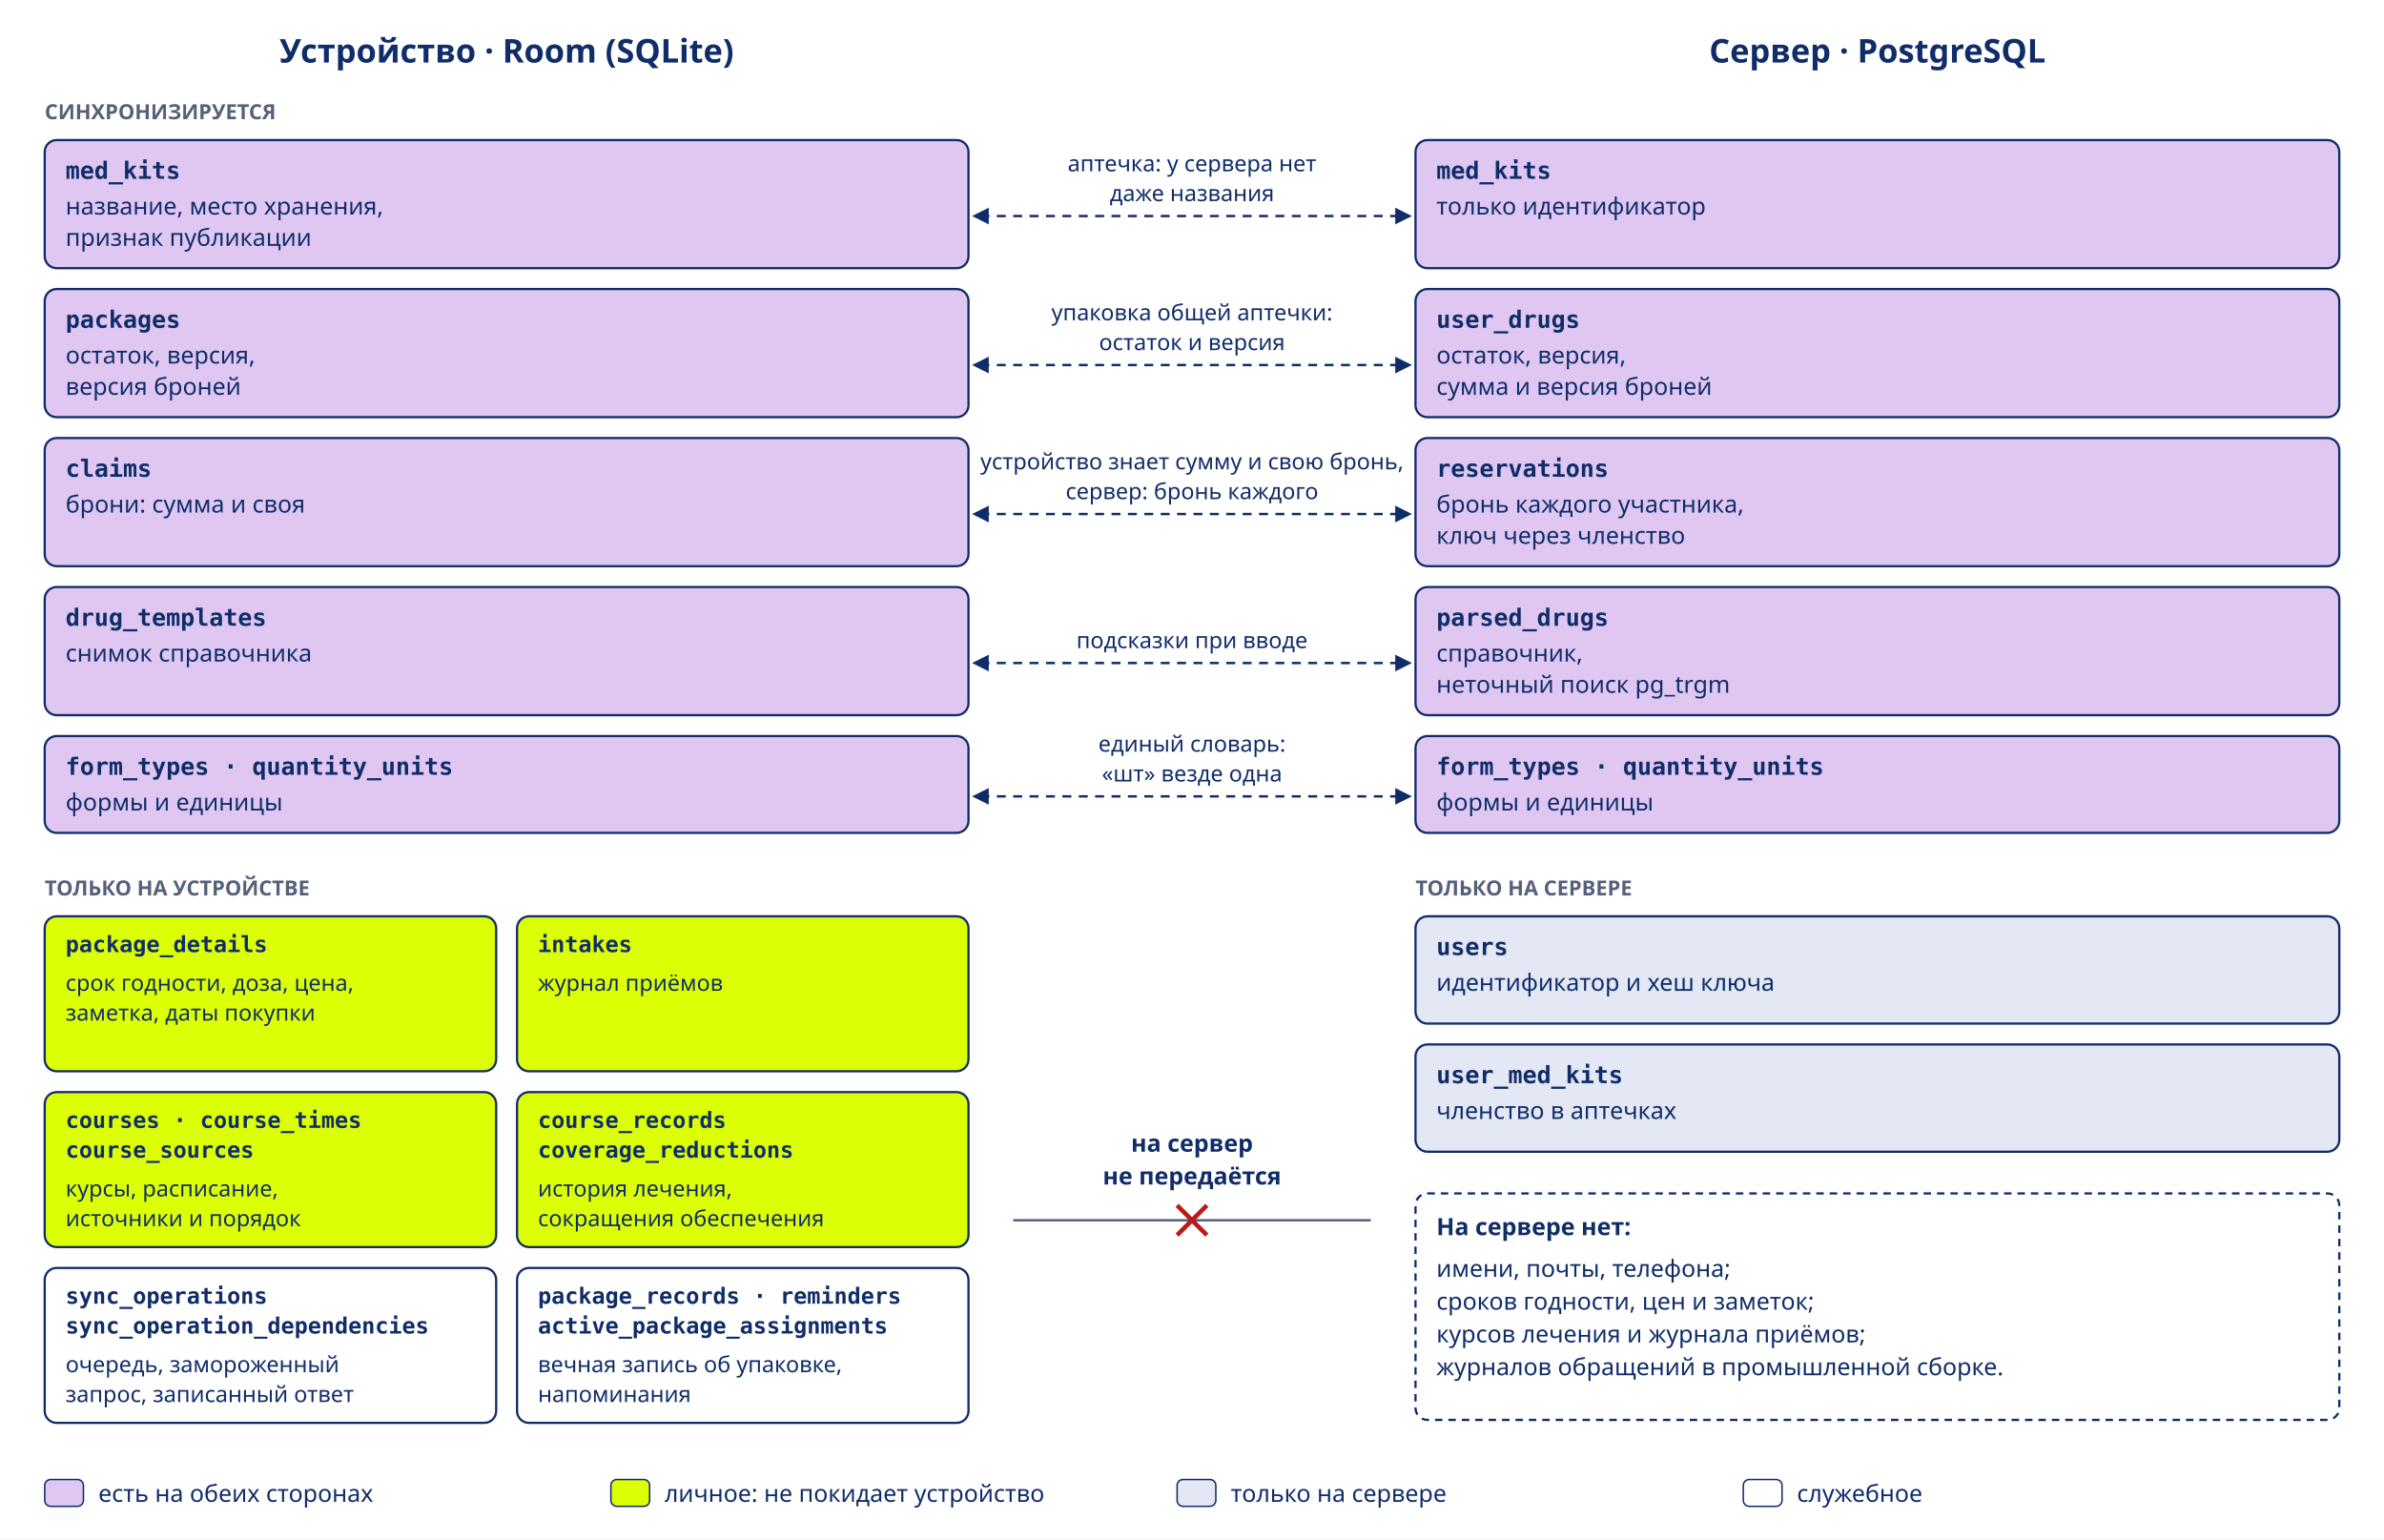
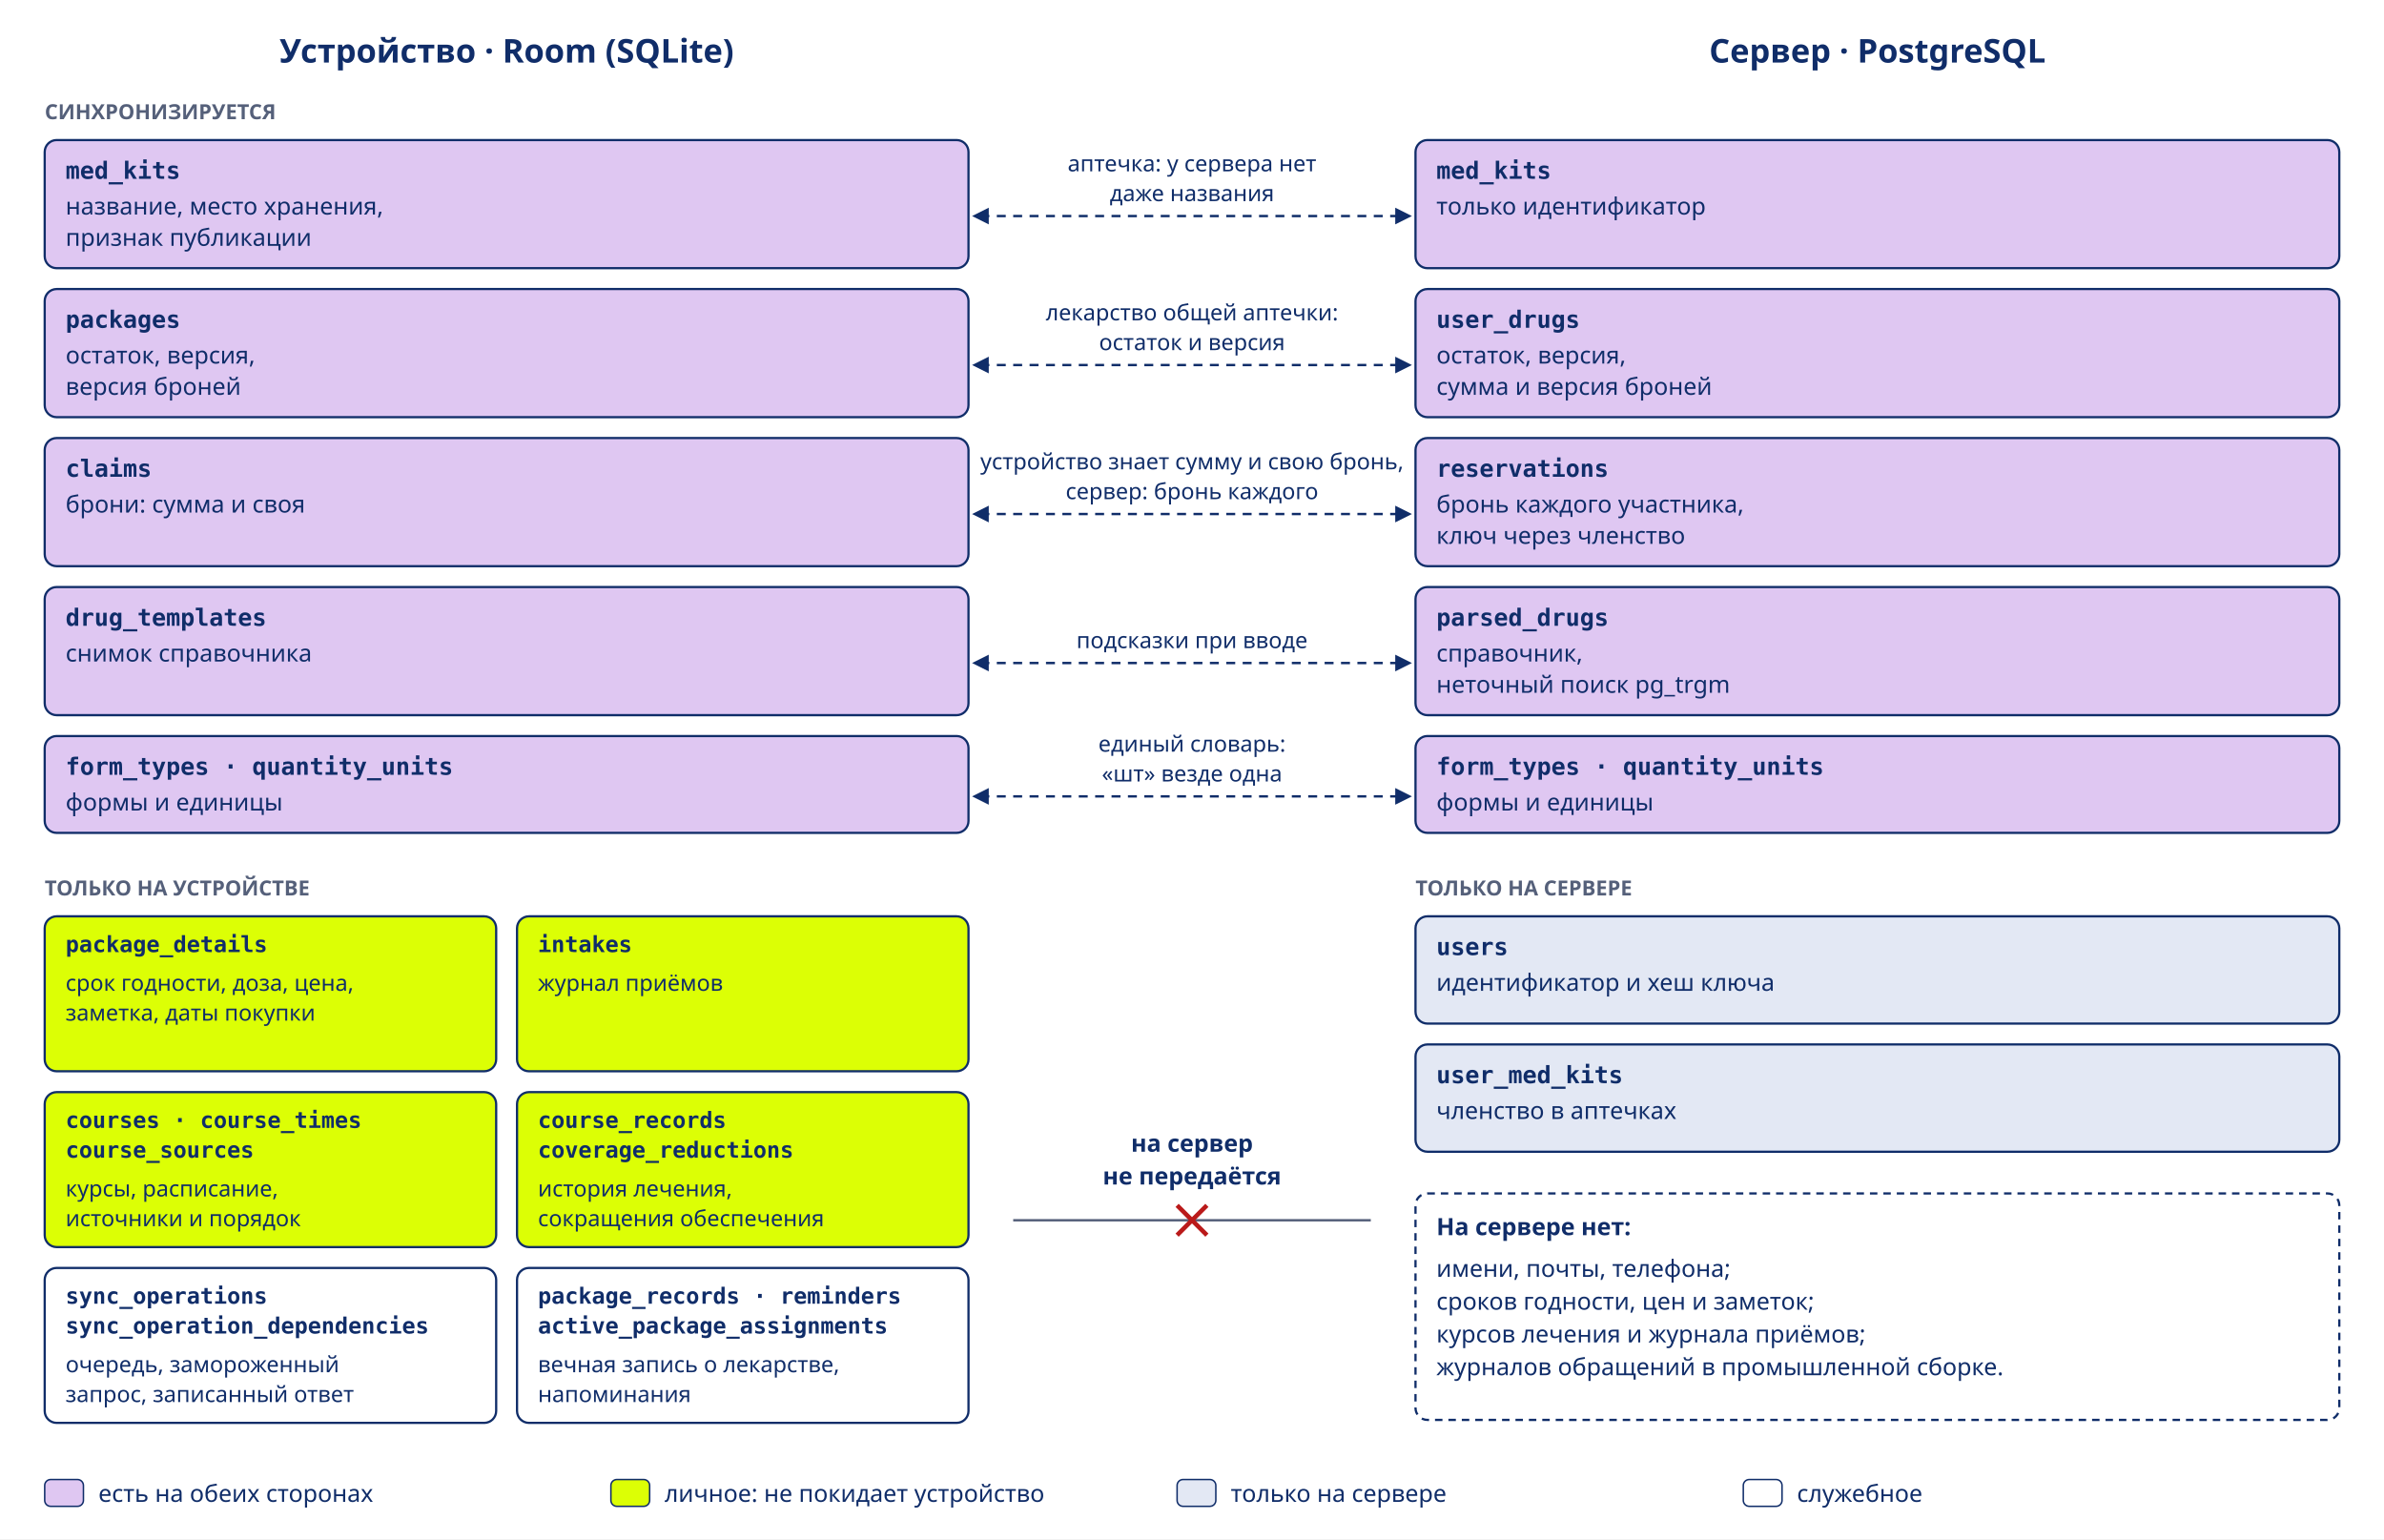
<svg xmlns="http://www.w3.org/2000/svg" width="1600" height="1033" viewBox="0 0 1600 1033">
  <defs>
    <marker id="a" viewBox="0 0 10 10" refX="5" refY="5" markerWidth="7" markerHeight="7" orient="auto-start-reverse">
      <path d="M0 0 L10 5 L0 10 z" fill="#102D69" />
    </marker>
  </defs>
  <rect width="1600" height="1033" fill="#FFFFFF" />
  <text x="340.0" y="42" font-family="HSE Sans, Navigo, sans-serif" font-size="22" font-weight="bold" fill="#102D69" text-anchor="middle">Устройство · Room (SQLite)</text>
  <text x="1260.0" y="42" font-family="HSE Sans, Navigo, sans-serif" font-size="22" font-weight="bold" fill="#102D69" text-anchor="middle">Сервер · PostgreSQL</text>
  <text x="30" y="80" font-family="HSE Sans, Navigo, sans-serif" font-size="14" font-weight="bold" fill="#55607A" text-anchor="start">СИНХРОНИЗИРУЕТСЯ</text>
  <rect x="30" y="94" width="620" height="86" rx="8" fill="#DFC7F2" stroke="#102D69" stroke-width="1.5" />
  <text x="44" y="120" font-family="Menlo, monospace" font-size="16" font-weight="bold" fill="#102D69" text-anchor="start">med_kits</text>
  <text x="44" y="144" font-family="HSE Sans, Navigo, sans-serif" font-size="16" font-weight="normal" fill="#102D69" text-anchor="start">название, место хранения,</text>
  <text x="44" y="165" font-family="HSE Sans, Navigo, sans-serif" font-size="16" font-weight="normal" fill="#102D69" text-anchor="start">признак публикации</text>
  <rect x="950" y="94" width="620" height="86" rx="8" fill="#DFC7F2" stroke="#102D69" stroke-width="1.5" />
  <text x="964" y="120" font-family="Menlo, monospace" font-size="16" font-weight="bold" fill="#102D69" text-anchor="start">med_kits</text>
  <text x="964" y="144" font-family="HSE Sans, Navigo, sans-serif" font-size="16" font-weight="normal" fill="#102D69" text-anchor="start">только идентификатор</text>
  <line x1="658" y1="145.0" x2="942" y2="145.0" stroke="#102D69" stroke-width="1.6" stroke-dasharray="6 5" marker-start="url(#a)" marker-end="url(#a)" />
  <text x="800.0" y="115.0" font-family="HSE Sans, Navigo, sans-serif" font-size="15" font-weight="normal" fill="#102D69" text-anchor="middle">аптечка: у сервера нет</text>
  <text x="800.0" y="135.0" font-family="HSE Sans, Navigo, sans-serif" font-size="15" font-weight="normal" fill="#102D69" text-anchor="middle">даже названия</text>
  <rect x="30" y="194" width="620" height="86" rx="8" fill="#DFC7F2" stroke="#102D69" stroke-width="1.5" />
  <text x="44" y="220" font-family="Menlo, monospace" font-size="16" font-weight="bold" fill="#102D69" text-anchor="start">packages</text>
  <text x="44" y="244" font-family="HSE Sans, Navigo, sans-serif" font-size="16" font-weight="normal" fill="#102D69" text-anchor="start">остаток, версия,</text>
  <text x="44" y="265" font-family="HSE Sans, Navigo, sans-serif" font-size="16" font-weight="normal" fill="#102D69" text-anchor="start">версия броней</text>
  <rect x="950" y="194" width="620" height="86" rx="8" fill="#DFC7F2" stroke="#102D69" stroke-width="1.5" />
  <text x="964" y="220" font-family="Menlo, monospace" font-size="16" font-weight="bold" fill="#102D69" text-anchor="start">user_drugs</text>
  <text x="964" y="244" font-family="HSE Sans, Navigo, sans-serif" font-size="16" font-weight="normal" fill="#102D69" text-anchor="start">остаток, версия,</text>
  <text x="964" y="265" font-family="HSE Sans, Navigo, sans-serif" font-size="16" font-weight="normal" fill="#102D69" text-anchor="start">сумма и версия броней</text>
  <line x1="658" y1="245.0" x2="942" y2="245.0" stroke="#102D69" stroke-width="1.6" stroke-dasharray="6 5" marker-start="url(#a)" marker-end="url(#a)" />
-   <text x="800.0" y="215.0" font-family="HSE Sans, Navigo, sans-serif" font-size="15" font-weight="normal" fill="#102D69" text-anchor="middle">упаковка общей аптечки:</text>
+   <text x="800.0" y="215.0" font-family="HSE Sans, Navigo, sans-serif" font-size="15" font-weight="normal" fill="#102D69" text-anchor="middle">лекарство общей аптечки:</text>
  <text x="800.0" y="235.0" font-family="HSE Sans, Navigo, sans-serif" font-size="15" font-weight="normal" fill="#102D69" text-anchor="middle">остаток и версия</text>
  <rect x="30" y="294" width="620" height="86" rx="8" fill="#DFC7F2" stroke="#102D69" stroke-width="1.5" />
  <text x="44" y="320" font-family="Menlo, monospace" font-size="16" font-weight="bold" fill="#102D69" text-anchor="start">claims</text>
  <text x="44" y="344" font-family="HSE Sans, Navigo, sans-serif" font-size="16" font-weight="normal" fill="#102D69" text-anchor="start">брони: сумма и своя</text>
  <rect x="950" y="294" width="620" height="86" rx="8" fill="#DFC7F2" stroke="#102D69" stroke-width="1.5" />
  <text x="964" y="320" font-family="Menlo, monospace" font-size="16" font-weight="bold" fill="#102D69" text-anchor="start">reservations</text>
  <text x="964" y="344" font-family="HSE Sans, Navigo, sans-serif" font-size="16" font-weight="normal" fill="#102D69" text-anchor="start">бронь каждого участника,</text>
  <text x="964" y="365" font-family="HSE Sans, Navigo, sans-serif" font-size="16" font-weight="normal" fill="#102D69" text-anchor="start">ключ через членство</text>
  <line x1="658" y1="345.0" x2="942" y2="345.0" stroke="#102D69" stroke-width="1.6" stroke-dasharray="6 5" marker-start="url(#a)" marker-end="url(#a)" />
  <text x="800.0" y="315.0" font-family="HSE Sans, Navigo, sans-serif" font-size="15" font-weight="normal" fill="#102D69" text-anchor="middle">устройство знает сумму и свою бронь,</text>
  <text x="800.0" y="335.0" font-family="HSE Sans, Navigo, sans-serif" font-size="15" font-weight="normal" fill="#102D69" text-anchor="middle">сервер: бронь каждого</text>
  <rect x="30" y="394" width="620" height="86" rx="8" fill="#DFC7F2" stroke="#102D69" stroke-width="1.5" />
  <text x="44" y="420" font-family="Menlo, monospace" font-size="16" font-weight="bold" fill="#102D69" text-anchor="start">drug_templates</text>
  <text x="44" y="444" font-family="HSE Sans, Navigo, sans-serif" font-size="16" font-weight="normal" fill="#102D69" text-anchor="start">снимок справочника</text>
  <rect x="950" y="394" width="620" height="86" rx="8" fill="#DFC7F2" stroke="#102D69" stroke-width="1.5" />
  <text x="964" y="420" font-family="Menlo, monospace" font-size="16" font-weight="bold" fill="#102D69" text-anchor="start">parsed_drugs</text>
  <text x="964" y="444" font-family="HSE Sans, Navigo, sans-serif" font-size="16" font-weight="normal" fill="#102D69" text-anchor="start">справочник,</text>
  <text x="964" y="465" font-family="HSE Sans, Navigo, sans-serif" font-size="16" font-weight="normal" fill="#102D69" text-anchor="start">неточный поиск pg_trgm</text>
  <line x1="658" y1="445.0" x2="942" y2="445.0" stroke="#102D69" stroke-width="1.6" stroke-dasharray="6 5" marker-start="url(#a)" marker-end="url(#a)" />
  <text x="800.0" y="435.0" font-family="HSE Sans, Navigo, sans-serif" font-size="15" font-weight="normal" fill="#102D69" text-anchor="middle">подсказки при вводе</text>
  <rect x="30" y="494" width="620" height="65" rx="8" fill="#DFC7F2" stroke="#102D69" stroke-width="1.5" />
  <text x="44" y="520" font-family="Menlo, monospace" font-size="16" font-weight="bold" fill="#102D69" text-anchor="start">form_types · quantity_units</text>
  <text x="44" y="544" font-family="HSE Sans, Navigo, sans-serif" font-size="16" font-weight="normal" fill="#102D69" text-anchor="start">формы и единицы</text>
  <rect x="950" y="494" width="620" height="65" rx="8" fill="#DFC7F2" stroke="#102D69" stroke-width="1.5" />
  <text x="964" y="520" font-family="Menlo, monospace" font-size="16" font-weight="bold" fill="#102D69" text-anchor="start">form_types · quantity_units</text>
  <text x="964" y="544" font-family="HSE Sans, Navigo, sans-serif" font-size="16" font-weight="normal" fill="#102D69" text-anchor="start">формы и единицы</text>
  <line x1="658" y1="534.5" x2="942" y2="534.5" stroke="#102D69" stroke-width="1.6" stroke-dasharray="6 5" marker-start="url(#a)" marker-end="url(#a)" />
  <text x="800.0" y="504.5" font-family="HSE Sans, Navigo, sans-serif" font-size="15" font-weight="normal" fill="#102D69" text-anchor="middle">единый словарь:</text>
  <text x="800.0" y="524.5" font-family="HSE Sans, Navigo, sans-serif" font-size="15" font-weight="normal" fill="#102D69" text-anchor="middle">«шт» везде одна</text>
  <text x="30" y="601" font-family="HSE Sans, Navigo, sans-serif" font-size="14" font-weight="bold" fill="#55607A" text-anchor="start">ТОЛЬКО НА УСТРОЙСТВЕ</text>
  <text x="950" y="601" font-family="HSE Sans, Navigo, sans-serif" font-size="14" font-weight="bold" fill="#55607A" text-anchor="start">ТОЛЬКО НА СЕРВЕРЕ</text>
  <rect x="30.0" y="615" width="303.0" height="104" rx="8" fill="#DCFF05" stroke="#102D69" stroke-width="1.5" />
  <text x="44.0" y="639" font-family="Menlo, monospace" font-size="15" font-weight="bold" fill="#102D69" text-anchor="start">package_details</text>
  <text x="44.0" y="665" font-family="HSE Sans, Navigo, sans-serif" font-size="15" font-weight="normal" fill="#102D69" text-anchor="start">срок годности, доза, цена,</text>
  <text x="44.0" y="685" font-family="HSE Sans, Navigo, sans-serif" font-size="15" font-weight="normal" fill="#102D69" text-anchor="start">заметка, даты покупки</text>
  <rect x="347.0" y="615" width="303.0" height="104" rx="8" fill="#DCFF05" stroke="#102D69" stroke-width="1.5" />
  <text x="361.0" y="639" font-family="Menlo, monospace" font-size="15" font-weight="bold" fill="#102D69" text-anchor="start">intakes</text>
  <text x="361.0" y="665" font-family="HSE Sans, Navigo, sans-serif" font-size="15" font-weight="normal" fill="#102D69" text-anchor="start">журнал приёмов</text>
  <rect x="30.0" y="733" width="303.0" height="104" rx="8" fill="#DCFF05" stroke="#102D69" stroke-width="1.5" />
  <text x="44.0" y="757" font-family="Menlo, monospace" font-size="15" font-weight="bold" fill="#102D69" text-anchor="start">courses · course_times</text>
  <text x="44.0" y="777" font-family="Menlo, monospace" font-size="15" font-weight="bold" fill="#102D69" text-anchor="start">course_sources</text>
  <text x="44.0" y="803" font-family="HSE Sans, Navigo, sans-serif" font-size="15" font-weight="normal" fill="#102D69" text-anchor="start">курсы, расписание,</text>
  <text x="44.0" y="823" font-family="HSE Sans, Navigo, sans-serif" font-size="15" font-weight="normal" fill="#102D69" text-anchor="start">источники и порядок</text>
  <rect x="347.0" y="733" width="303.0" height="104" rx="8" fill="#DCFF05" stroke="#102D69" stroke-width="1.5" />
  <text x="361.0" y="757" font-family="Menlo, monospace" font-size="15" font-weight="bold" fill="#102D69" text-anchor="start">course_records</text>
  <text x="361.0" y="777" font-family="Menlo, monospace" font-size="15" font-weight="bold" fill="#102D69" text-anchor="start">coverage_reductions</text>
  <text x="361.0" y="803" font-family="HSE Sans, Navigo, sans-serif" font-size="15" font-weight="normal" fill="#102D69" text-anchor="start">история лечения,</text>
  <text x="361.0" y="823" font-family="HSE Sans, Navigo, sans-serif" font-size="15" font-weight="normal" fill="#102D69" text-anchor="start">сокращения обеспечения</text>
  <rect x="30.0" y="851" width="303.0" height="104" rx="8" fill="#FFFFFF" stroke="#102D69" stroke-width="1.5" />
  <text x="44.0" y="875" font-family="Menlo, monospace" font-size="15" font-weight="bold" fill="#102D69" text-anchor="start">sync_operations</text>
  <text x="44.0" y="895" font-family="Menlo, monospace" font-size="15" font-weight="bold" fill="#102D69" text-anchor="start">sync_operation_dependencies</text>
  <text x="44.0" y="921" font-family="HSE Sans, Navigo, sans-serif" font-size="15" font-weight="normal" fill="#102D69" text-anchor="start">очередь, замороженный</text>
  <text x="44.0" y="941" font-family="HSE Sans, Navigo, sans-serif" font-size="15" font-weight="normal" fill="#102D69" text-anchor="start">запрос, записанный ответ</text>
  <rect x="347.0" y="851" width="303.0" height="104" rx="8" fill="#FFFFFF" stroke="#102D69" stroke-width="1.5" />
  <text x="361.0" y="875" font-family="Menlo, monospace" font-size="15" font-weight="bold" fill="#102D69" text-anchor="start">package_records · reminders</text>
  <text x="361.0" y="895" font-family="Menlo, monospace" font-size="15" font-weight="bold" fill="#102D69" text-anchor="start">active_package_assignments</text>
-   <text x="361.0" y="921" font-family="HSE Sans, Navigo, sans-serif" font-size="15" font-weight="normal" fill="#102D69" text-anchor="start">вечная запись об упаковке,</text>
+   <text x="361.0" y="921" font-family="HSE Sans, Navigo, sans-serif" font-size="15" font-weight="normal" fill="#102D69" text-anchor="start">вечная запись о лекарстве,</text>
  <text x="361.0" y="941" font-family="HSE Sans, Navigo, sans-serif" font-size="15" font-weight="normal" fill="#102D69" text-anchor="start">напоминания</text>
  <rect x="950" y="615" width="620" height="72" rx="8" fill="#E3E8F4" stroke="#102D69" stroke-width="1.5" />
  <text x="964" y="641" font-family="Menlo, monospace" font-size="16" font-weight="bold" fill="#102D69" text-anchor="start">users</text>
  <text x="964" y="665" font-family="HSE Sans, Navigo, sans-serif" font-size="16" font-weight="normal" fill="#102D69" text-anchor="start">идентификатор и хеш ключа</text>
  <rect x="950" y="701" width="620" height="72" rx="8" fill="#E3E8F4" stroke="#102D69" stroke-width="1.5" />
  <text x="964" y="727" font-family="Menlo, monospace" font-size="16" font-weight="bold" fill="#102D69" text-anchor="start">user_med_kits</text>
  <text x="964" y="751" font-family="HSE Sans, Navigo, sans-serif" font-size="16" font-weight="normal" fill="#102D69" text-anchor="start">членство в аптечках</text>
  <rect x="950" y="801" width="620" height="152" rx="8" fill="#FFFFFF" stroke="#102D69" stroke-width="1.5" stroke-dasharray="5 4" />
  <text x="964" y="829" font-family="HSE Sans, Navigo, sans-serif" font-size="16" font-weight="bold" fill="#102D69" text-anchor="start">На сервере нет:</text>
  <text x="964" y="857" font-family="HSE Sans, Navigo, sans-serif" font-size="16" font-weight="normal" fill="#102D69" text-anchor="start">имени, почты, телефона;</text>
  <text x="964" y="879" font-family="HSE Sans, Navigo, sans-serif" font-size="16" font-weight="normal" fill="#102D69" text-anchor="start">сроков годности, цен и заметок;</text>
  <text x="964" y="901" font-family="HSE Sans, Navigo, sans-serif" font-size="16" font-weight="normal" fill="#102D69" text-anchor="start">курсов лечения и журнала приёмов;</text>
  <text x="964" y="923" font-family="HSE Sans, Navigo, sans-serif" font-size="16" font-weight="normal" fill="#102D69" text-anchor="start">журналов обращений в промышленной сборке.</text>
  <text x="800.0" y="773" font-family="HSE Sans, Navigo, sans-serif" font-size="16" font-weight="bold" fill="#102D69" text-anchor="middle">на сервер</text>
  <text x="800.0" y="795" font-family="HSE Sans, Navigo, sans-serif" font-size="16" font-weight="bold" fill="#102D69" text-anchor="middle">не передаётся</text>
  <line x1="680" y1="819" x2="920" y2="819" stroke="#55607A" stroke-width="1.6" />
  <path d="M790.0 809 L810.0 829 M810.0 809 L790.0 829" stroke="#BA1A1A" stroke-width="3" />
  <rect x="30" y="993" width="26" height="18" rx="4" fill="#DFC7F2" stroke="#102D69" />
  <text x="66" y="1008" font-family="HSE Sans, Navigo, sans-serif" font-size="16" font-weight="normal" fill="#102D69" text-anchor="start">есть на обеих сторонах</text>
  <rect x="410" y="993" width="26" height="18" rx="4" fill="#DCFF05" stroke="#102D69" />
  <text x="446" y="1008" font-family="HSE Sans, Navigo, sans-serif" font-size="16" font-weight="normal" fill="#102D69" text-anchor="start">личное: не покидает устройство</text>
  <rect x="790" y="993" width="26" height="18" rx="4" fill="#E3E8F4" stroke="#102D69" />
  <text x="826" y="1008" font-family="HSE Sans, Navigo, sans-serif" font-size="16" font-weight="normal" fill="#102D69" text-anchor="start">только на сервере</text>
  <rect x="1170" y="993" width="26" height="18" rx="4" fill="#FFFFFF" stroke="#102D69" />
  <text x="1206" y="1008" font-family="HSE Sans, Navigo, sans-serif" font-size="16" font-weight="normal" fill="#102D69" text-anchor="start">служебное</text>
</svg>
